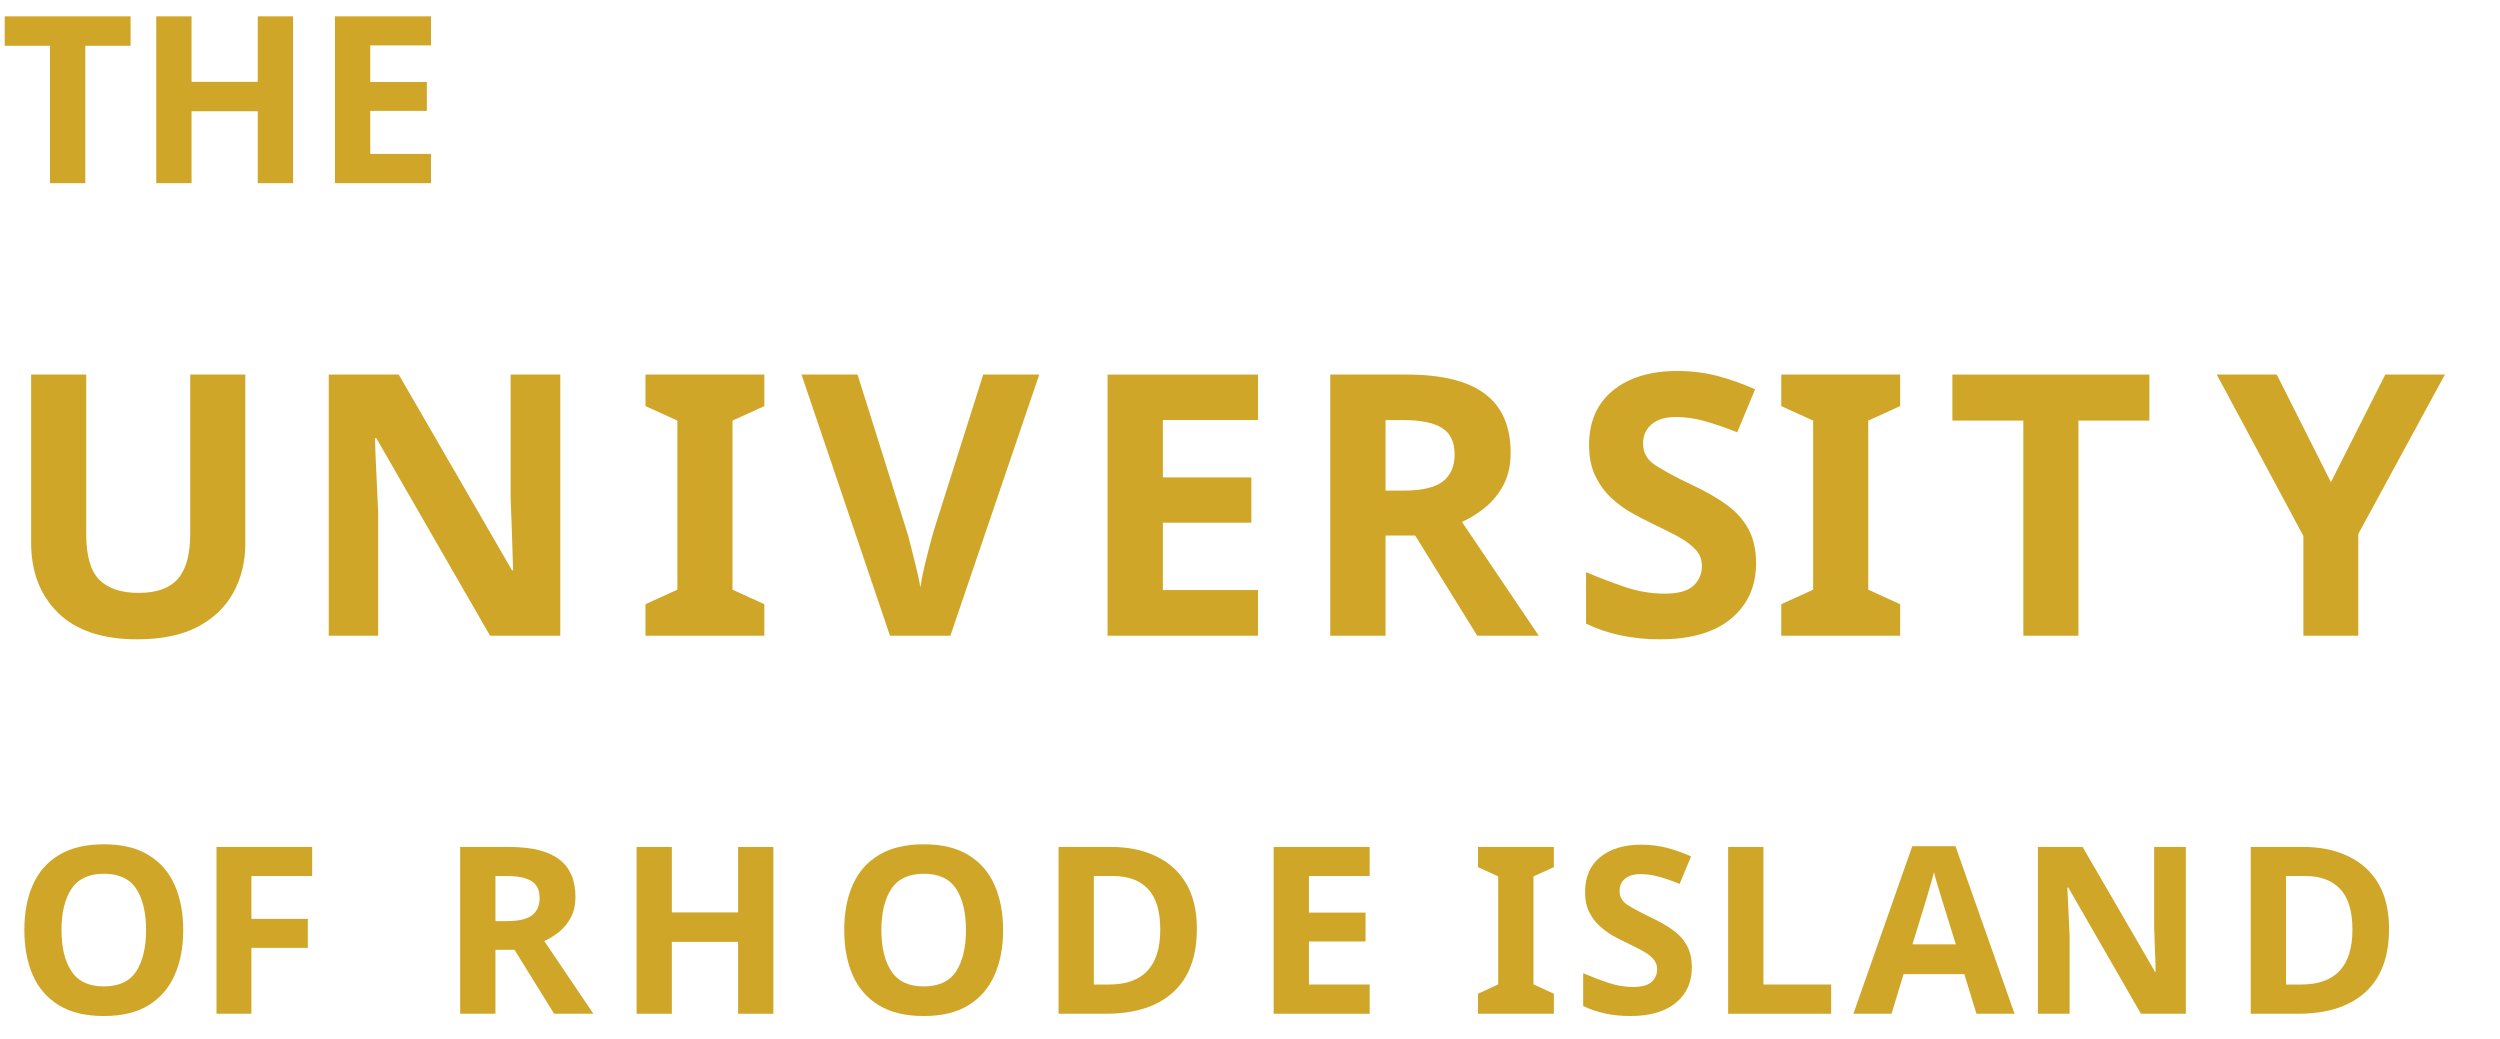
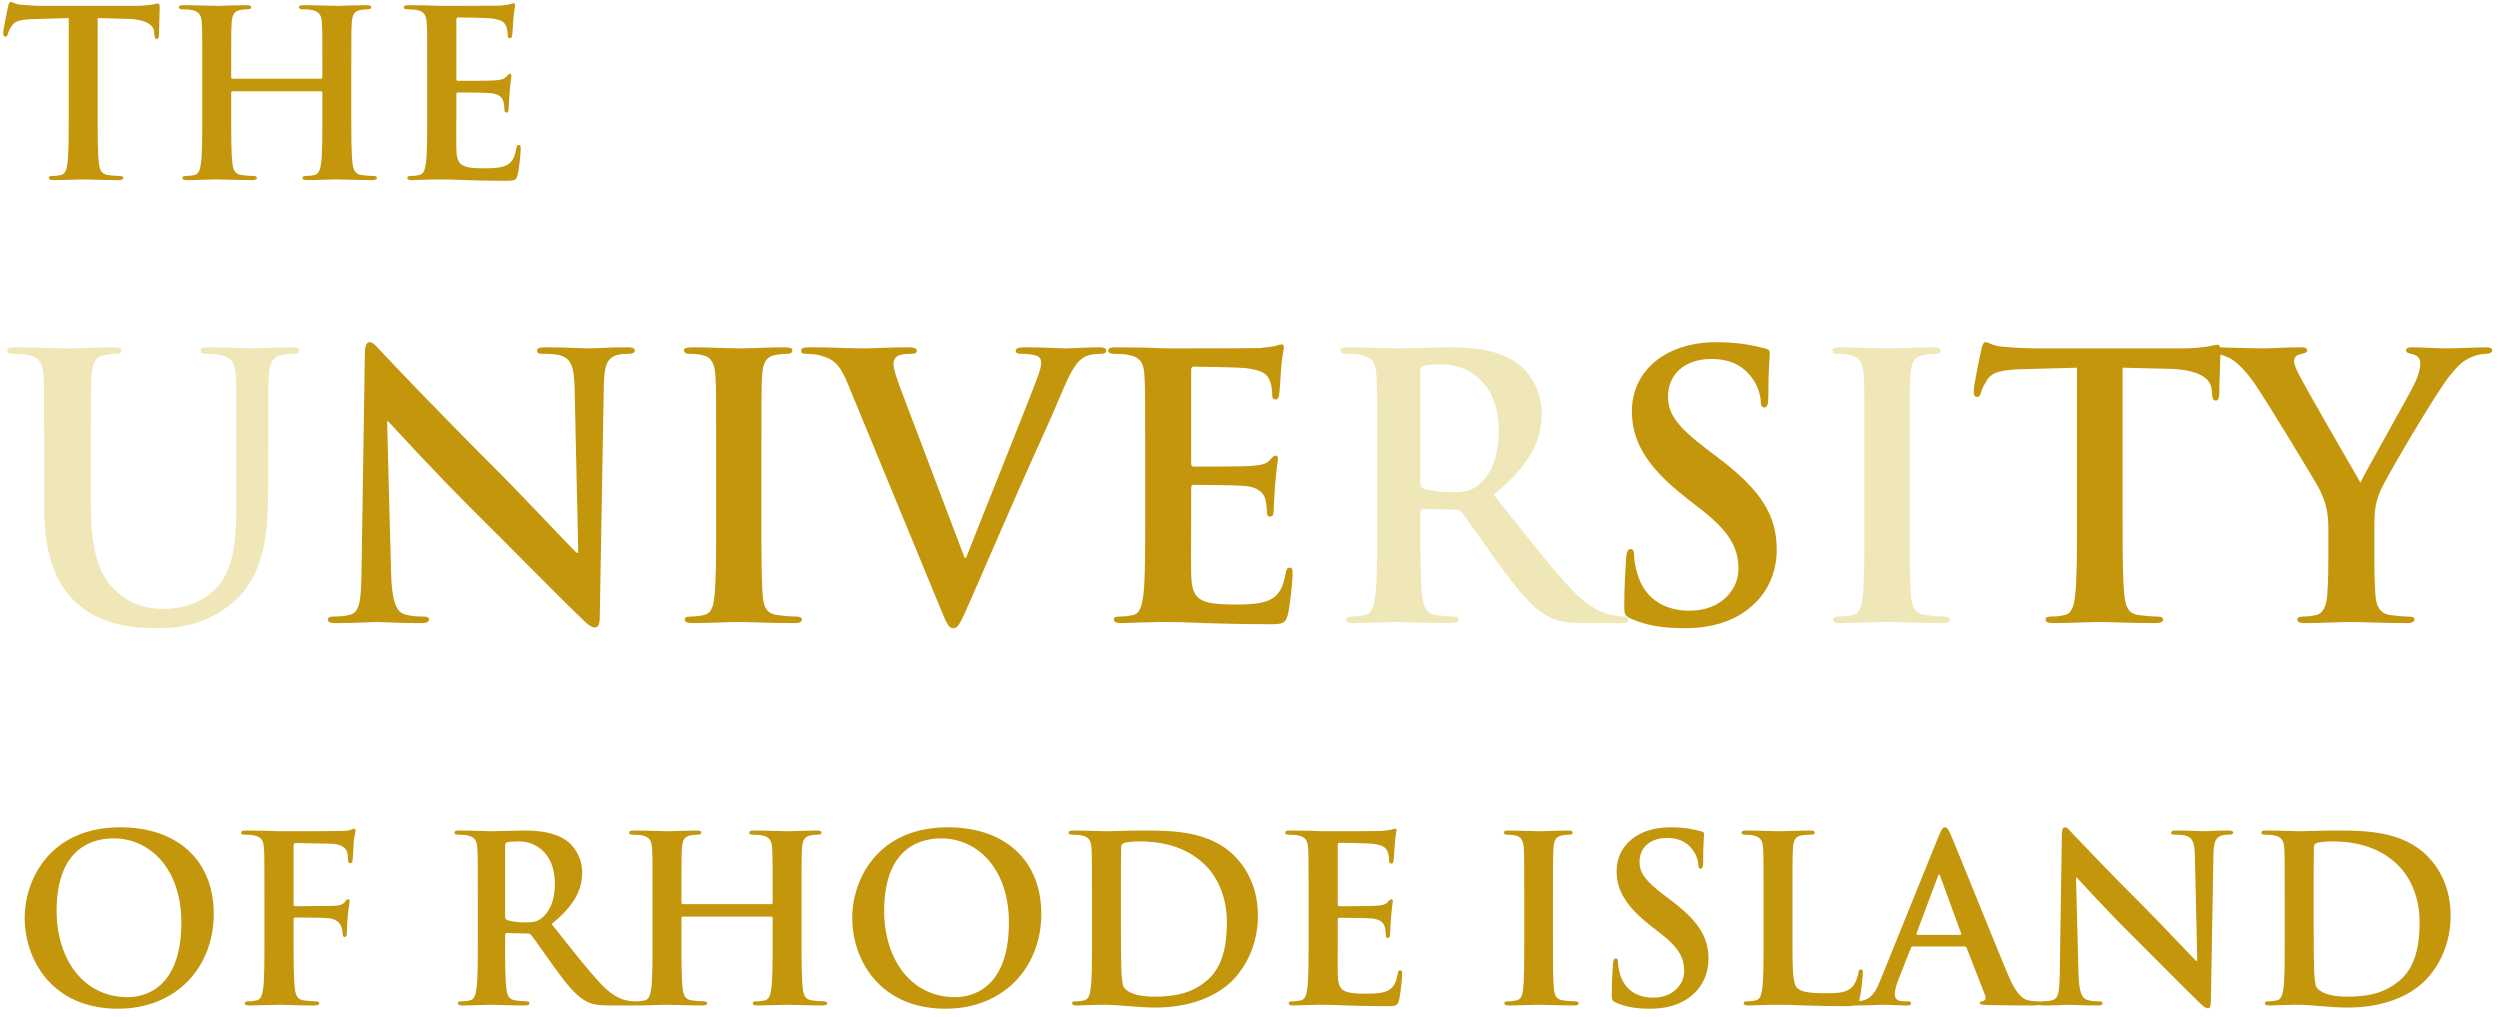
- <svg xmlns="http://www.w3.org/2000/svg" width="207px" height="86px" viewBox="0 0 207 86" version="1.1">
-   <defs />
-   <g id="Page-1" stroke="none" stroke-width="1" fill="none" fill-rule="evenodd" font-family="TrajanPro-Bold, Trajan Pro" font-weight="bold">
-     <g id="Logo" transform="translate(0, 0.165697)" fill="#D0A628">
-       <text id="UNIVERSITY" font-size="30.282" letter-spacing="-1.3">
-         <tspan x="0" y="52.475">U</tspan>
-         <tspan x="24.5" y="52.475" letter-spacing="-0.7">N</tspan>
-         <tspan x="52.476" y="52.475" letter-spacing="0.2">I</tspan>
-         <tspan x="66.364" y="52.475" letter-spacing="0.7">V</tspan>
-         <tspan x="88.987" y="52.475" letter-spacing="-0.7">E</tspan>
-         <tspan x="107.425" y="52.475" letter-spacing="0.1">R</tspan>
-         <tspan x="129.934" y="52.475" letter-spacing="-0.1">SI</tspan>
-         <tspan x="161.045" y="52.475" letter-spacing="1">T</tspan>
-         <tspan x="183.545" y="52.475">Y</tspan>
-       </text>
-       <text id="OF-RHODE-ISLAND" font-size="19.347" letter-spacing="-0.1">
-         <tspan x="0.889" y="83.775">OF</tspan>
-         <tspan x="30.463" y="83.775" letter-spacing="0.1"> </tspan>
-         <tspan x="36.367" y="83.775">R</tspan>
-         <tspan x="50.974" y="83.775" letter-spacing="-1">H</tspan>
-         <tspan x="68.779" y="83.775" letter-spacing="-0.8">O</tspan>
-         <tspan x="85.913" y="83.775" letter-spacing="-0.3">D</tspan>
-         <tspan x="103.721" y="83.775">E</tspan>
-         <tspan x="115.848" y="83.775" letter-spacing="0.1"> </tspan>
-         <tspan x="121.752" y="83.775" letter-spacing="-0.3">I</tspan>
-         <tspan x="130.197" y="83.775">S</tspan>
-         <tspan x="141.356" y="83.775" letter-spacing="0.4">L</tspan>
-         <tspan x="153.461" y="83.775">A</tspan>
-         <tspan x="167.004" y="83.775" letter-spacing="-0.7">N</tspan>
-         <tspan x="184.625" y="83.775">D</tspan>
-       </text>
-       <text id="THE" font-size="19.347">
-         <tspan x="0" y="15">THE</tspan>
-       </text>
-     </g>
+ <svg xmlns="http://www.w3.org/2000/svg" width="209px" height="85px" viewBox="0 0 209 85" version="1.1">
+   <g>
+     <path id="UNIVERSITY" fill="#C4960C" d="M32.361,35.225 L32.452,35.225 C33.001,35.804 36.386,39.526 39.711,42.819 C42.883,45.961 46.787,49.956 48.709,51.786 C49.044,52.122 49.41,52.458 49.745,52.458 C50.02,52.458 50.142,52.183 50.142,51.512 L50.477,32.267 C50.508,30.558 50.752,29.918 51.606,29.674 C51.972,29.582 52.216,29.582 52.521,29.582 C52.887,29.582 53.07,29.491 53.07,29.308 C53.07,29.064 52.765,29.034 52.368,29.034 C50.874,29.034 49.715,29.125 49.38,29.125 C48.739,29.125 47.275,29.034 45.689,29.034 C45.231,29.034 44.896,29.064 44.896,29.308 C44.896,29.491 45.018,29.582 45.384,29.582 C45.811,29.582 46.543,29.582 47.001,29.765 C47.733,30.07 48.007,30.65 48.038,32.511 L48.343,46.205 L48.19,46.205 C47.672,45.717 43.554,41.325 41.48,39.251 C37.027,34.828 32.391,29.948 32.025,29.552 C31.506,29.003 31.232,28.607 30.896,28.607 C30.591,28.607 30.5,29.034 30.5,29.643 L30.226,47.608 C30.195,50.261 30.073,51.146 29.28,51.39 C28.853,51.512 28.304,51.542 27.907,51.542 C27.602,51.542 27.419,51.603 27.419,51.786 C27.419,52.061 27.694,52.092 28.09,52.092 C29.677,52.092 31.11,52 31.384,52 C31.964,52 33.184,52.092 35.166,52.092 C35.593,52.092 35.868,52.031 35.868,51.786 C35.868,51.603 35.685,51.542 35.349,51.542 C34.861,51.542 34.282,51.512 33.764,51.329 C33.154,51.115 32.757,50.322 32.696,47.944 L32.361,35.225 L32.361,35.225 Z M59.871,43.246 C59.871,46.205 59.871,48.614 59.719,49.895 C59.627,50.78 59.444,51.298 58.834,51.42 C58.56,51.481 58.194,51.542 57.736,51.542 C57.37,51.542 57.248,51.634 57.248,51.786 C57.248,52 57.462,52.092 57.858,52.092 C59.078,52.092 61,52 61.702,52 C62.525,52 64.447,52.092 66.46,52.092 C66.795,52.092 67.039,52 67.039,51.786 C67.039,51.634 66.886,51.542 66.551,51.542 C66.094,51.542 65.422,51.481 64.996,51.42 C64.081,51.298 63.867,50.749 63.776,49.926 C63.654,48.614 63.654,46.205 63.654,43.246 L63.654,37.879 C63.654,33.242 63.654,32.389 63.715,31.413 C63.776,30.345 64.019,29.826 64.843,29.674 C65.209,29.613 65.453,29.582 65.758,29.582 C66.063,29.582 66.246,29.521 66.246,29.277 C66.246,29.095 66.002,29.034 65.606,29.034 C64.447,29.034 62.647,29.125 61.885,29.125 C61,29.125 59.078,29.034 57.919,29.034 C57.431,29.034 57.188,29.095 57.188,29.277 C57.188,29.521 57.37,29.582 57.675,29.582 C58.041,29.582 58.438,29.613 58.773,29.704 C59.444,29.857 59.749,30.375 59.81,31.413 C59.871,32.389 59.871,33.242 59.871,37.879 L59.871,43.246 L59.871,43.246 Z M78.537,50.658 C79.117,52.092 79.3,52.519 79.697,52.519 C80.124,52.519 80.306,52.031 81.1,50.261 C81.77,48.736 83.204,45.412 85.156,40.959 C86.803,37.208 87.626,35.56 88.816,32.694 C89.639,30.741 90.097,30.223 90.493,29.948 C91.043,29.582 91.683,29.582 91.988,29.582 C92.293,29.582 92.476,29.521 92.476,29.308 C92.476,29.095 92.232,29.034 91.835,29.034 C90.921,29.034 89.487,29.125 88.969,29.125 C88.572,29.125 87.291,29.034 85.766,29.034 C85.186,29.034 84.912,29.095 84.912,29.338 C84.912,29.552 85.156,29.582 85.43,29.582 C85.827,29.582 86.284,29.613 86.65,29.735 C86.925,29.826 87.047,30.07 87.047,30.314 C87.047,30.589 86.925,31.047 86.772,31.443 C86.04,33.456 82.076,43.277 80.764,46.632 L80.642,46.632 L75.396,32.785 C74.969,31.687 74.695,30.833 74.695,30.436 C74.695,30.162 74.786,29.948 74.999,29.796 C75.243,29.613 75.701,29.582 76.189,29.582 C76.463,29.582 76.647,29.521 76.647,29.308 C76.647,29.095 76.311,29.034 75.945,29.034 C74.42,29.034 72.956,29.125 72.194,29.125 C71.126,29.125 69.388,29.034 67.771,29.034 C67.314,29.034 66.978,29.064 66.978,29.308 C66.978,29.491 67.07,29.582 67.344,29.582 C67.588,29.582 68.076,29.582 68.534,29.704 C69.632,30.009 70.15,30.345 70.852,32.023 L78.537,50.658 L78.537,50.658 Z M95.74,43.246 C95.74,46.053 95.74,48.462 95.587,49.743 C95.465,50.627 95.312,51.298 94.703,51.42 C94.428,51.481 94.062,51.542 93.605,51.542 C93.239,51.542 93.117,51.634 93.117,51.786 C93.117,52 93.33,52.092 93.727,52.092 C94.337,52.092 95.129,52.031 95.831,52.031 C96.563,52 97.234,52 97.57,52 C98.484,52 99.43,52.031 100.742,52.092 C102.053,52.122 103.731,52.183 106.018,52.183 C107.177,52.183 107.451,52.183 107.665,51.39 C107.817,50.78 108.061,48.706 108.061,48.005 C108.061,47.7 108.061,47.456 107.817,47.456 C107.604,47.456 107.543,47.578 107.482,47.913 C107.269,49.163 106.903,49.804 106.109,50.17 C105.317,50.536 104.035,50.536 103.243,50.536 C100.132,50.536 99.644,50.078 99.582,47.974 C99.552,47.09 99.582,44.283 99.582,43.246 L99.582,40.837 C99.582,40.654 99.613,40.532 99.766,40.532 C100.498,40.532 103.517,40.562 104.097,40.623 C105.225,40.745 105.652,41.203 105.805,41.813 C105.896,42.209 105.896,42.606 105.927,42.911 C105.927,43.063 105.987,43.185 106.201,43.185 C106.475,43.185 106.475,42.85 106.475,42.606 C106.475,42.392 106.567,41.172 106.597,40.562 C106.719,39.007 106.841,38.519 106.841,38.336 C106.841,38.153 106.75,38.092 106.628,38.092 C106.475,38.092 106.353,38.245 106.14,38.489 C105.865,38.794 105.408,38.885 104.676,38.946 C103.975,39.007 100.467,39.007 99.796,39.007 C99.613,39.007 99.582,38.885 99.582,38.672 L99.582,30.955 C99.582,30.741 99.644,30.65 99.796,30.65 C100.406,30.65 103.609,30.711 104.127,30.772 C105.652,30.955 105.957,31.321 106.171,31.87 C106.323,32.236 106.353,32.755 106.353,32.968 C106.353,33.242 106.415,33.395 106.628,33.395 C106.841,33.395 106.903,33.212 106.933,33.059 C106.994,32.694 107.055,31.352 107.085,31.047 C107.177,29.643 107.329,29.277 107.329,29.064 C107.329,28.912 107.299,28.79 107.147,28.79 C106.994,28.79 106.811,28.881 106.659,28.912 C106.415,28.973 105.927,29.034 105.347,29.095 C104.767,29.125 98.698,29.125 97.722,29.125 C97.295,29.125 96.594,29.095 95.8,29.064 C95.038,29.064 94.153,29.034 93.33,29.034 C92.873,29.034 92.659,29.095 92.659,29.308 C92.659,29.521 92.842,29.582 93.177,29.582 C93.605,29.582 94.123,29.613 94.367,29.674 C95.374,29.887 95.618,30.375 95.678,31.413 C95.74,32.389 95.74,33.242 95.74,37.879 L95.74,43.246 L95.74,43.246 Z M140.819,52.519 C142.435,52.519 144.143,52.244 145.668,51.268 C147.864,49.834 148.535,47.73 148.535,45.961 C148.535,43.063 147.224,40.959 143.533,38.184 L142.679,37.543 C140.148,35.621 139.446,34.554 139.446,33.151 C139.446,31.321 140.819,30.009 143.076,30.009 C145.058,30.009 145.942,30.924 146.4,31.504 C147.041,32.297 147.193,33.242 147.193,33.517 C147.193,33.883 147.285,34.066 147.498,34.066 C147.742,34.066 147.833,33.822 147.833,33.151 C147.833,30.772 147.956,29.887 147.956,29.491 C147.956,29.277 147.803,29.186 147.529,29.125 C146.736,28.912 145.454,28.607 143.472,28.607 C139.232,28.607 136.427,31.016 136.427,34.371 C136.427,36.842 137.585,38.977 140.94,41.599 L142.344,42.697 C144.875,44.68 145.333,46.083 145.333,47.578 C145.333,49.194 143.99,51.054 141.245,51.054 C139.355,51.054 137.555,50.231 136.884,47.974 C136.732,47.456 136.609,46.815 136.609,46.419 C136.609,46.175 136.579,45.9 136.304,45.9 C136.06,45.9 135.969,46.236 135.939,46.693 C135.908,47.181 135.786,49.011 135.786,50.688 C135.786,51.359 135.877,51.512 136.365,51.725 C137.677,52.305 139.049,52.519 140.819,52.519 L140.819,52.519 L140.819,52.519 Z M173.637,43.246 C173.637,46.053 173.637,48.462 173.484,49.743 C173.393,50.627 173.209,51.298 172.6,51.42 C172.325,51.481 171.959,51.542 171.501,51.542 C171.136,51.542 171.013,51.634 171.013,51.786 C171.013,52 171.227,52.092 171.624,52.092 C172.844,52.092 174.765,52 175.466,52 C176.321,52 178.242,52.092 180.255,52.092 C180.59,52.092 180.834,52 180.834,51.786 C180.834,51.634 180.682,51.542 180.346,51.542 C179.889,51.542 179.218,51.481 178.791,51.42 C177.876,51.298 177.693,50.627 177.601,49.773 C177.449,48.462 177.449,46.053 177.449,43.246 L177.449,30.741 L181.292,30.833 C184.006,30.894 184.83,31.748 184.891,32.541 L184.922,32.877 C184.952,33.334 185.013,33.486 185.257,33.486 C185.44,33.486 185.501,33.303 185.531,32.998 C185.531,32.206 185.623,30.101 185.623,29.46 C185.623,29.003 185.593,28.82 185.379,28.82 C185.257,28.82 185.013,28.881 184.555,28.973 C184.098,29.034 183.427,29.125 182.451,29.125 L170.373,29.125 C169.367,29.125 168.208,29.064 167.323,28.973 C166.56,28.912 166.256,28.607 166.012,28.607 C165.828,28.607 165.737,28.79 165.645,29.186 C165.584,29.43 165.005,32.206 165.005,32.694 C165.005,33.029 165.066,33.181 165.28,33.181 C165.463,33.181 165.554,33.059 165.615,32.816 C165.676,32.572 165.828,32.206 166.133,31.748 C166.591,31.077 167.323,30.924 169.092,30.863 L173.637,30.741 L173.637,43.246 L173.637,43.246 Z M194.651,46.693 C194.651,47.181 194.651,48.462 194.56,49.743 C194.499,50.627 194.224,51.298 193.614,51.42 C193.339,51.481 192.974,51.542 192.547,51.542 C192.211,51.542 192.059,51.634 192.059,51.786 C192.059,52.031 192.303,52.092 192.73,52.092 C193.858,52.092 195.78,52 196.542,52 C197.365,52 199.287,52.092 201.208,52.092 C201.605,52.092 201.849,52 201.849,51.786 C201.849,51.634 201.696,51.542 201.361,51.542 C200.934,51.542 200.263,51.481 199.836,51.42 C198.921,51.298 198.647,50.627 198.585,49.743 C198.494,48.462 198.494,47.181 198.494,46.693 L198.494,44.192 C198.494,43.185 198.494,42.24 198.952,41.142 C199.5,39.831 203.77,32.663 204.777,31.443 C205.448,30.619 205.784,30.253 206.424,29.948 C206.881,29.704 207.461,29.582 207.766,29.582 C208.101,29.582 208.345,29.491 208.345,29.277 C208.345,29.095 208.132,29.034 207.797,29.034 C207.217,29.034 205.204,29.125 204.533,29.125 C203.649,29.125 202.673,29.034 201.666,29.034 C201.3,29.034 201.148,29.095 201.148,29.308 C201.148,29.491 201.422,29.552 201.696,29.613 C202.215,29.735 202.337,30.07 202.337,30.375 C202.337,30.772 202.215,31.291 201.91,31.962 C201.483,32.907 197.64,39.617 197.335,40.349 C196.847,39.495 192.577,32.145 192.15,31.23 C191.936,30.802 191.784,30.436 191.784,30.192 C191.784,29.948 191.936,29.704 192.211,29.643 C192.668,29.521 192.882,29.491 192.882,29.308 C192.882,29.125 192.73,29.034 192.424,29.034 C191.052,29.034 189.802,29.125 189.161,29.125 C188.155,29.125 185.867,29.034 185.318,29.034 C184.952,29.034 184.738,29.125 184.738,29.308 C184.738,29.521 184.952,29.582 185.196,29.582 C185.562,29.582 186.081,29.765 186.477,29.979 C187.056,30.314 187.819,31.077 188.582,32.206 C189.649,33.791 193.736,40.502 193.95,40.989 C194.346,41.874 194.651,42.545 194.651,44.192 L194.651,46.693 L194.651,46.693 Z" />
+     <path id="U-R-I" fill="#F0E7B9" d="M3.691,42.331 C3.691,46.754 4.849,49.011 6.405,50.414 C8.632,52.427 11.559,52.519 13.176,52.519 C15.159,52.519 17.355,52.183 19.52,50.322 C22.082,48.127 22.418,44.528 22.418,41.142 L22.418,37.879 C22.418,33.242 22.418,32.389 22.479,31.413 C22.54,30.345 22.784,29.826 23.607,29.674 C23.973,29.613 24.156,29.582 24.491,29.582 C24.858,29.582 25.041,29.521 25.041,29.308 C25.041,29.095 24.827,29.034 24.4,29.034 C23.21,29.034 21.289,29.125 20.923,29.125 C20.892,29.125 18.971,29.034 17.416,29.034 C16.988,29.034 16.775,29.095 16.775,29.308 C16.775,29.521 16.958,29.582 17.294,29.582 C17.629,29.582 18.148,29.613 18.392,29.674 C19.398,29.887 19.642,30.375 19.703,31.413 C19.764,32.389 19.764,33.242 19.764,37.879 L19.764,41.691 C19.764,44.833 19.672,47.578 17.995,49.255 C16.775,50.475 15.128,50.902 13.786,50.902 C12.749,50.902 11.346,50.78 9.973,49.651 C8.479,48.431 7.595,46.571 7.595,42.148 L7.595,37.879 C7.595,33.242 7.595,32.389 7.655,31.413 C7.716,30.345 7.96,29.826 8.784,29.674 C9.15,29.613 9.333,29.582 9.668,29.582 C9.973,29.582 10.156,29.521 10.156,29.308 C10.156,29.095 9.943,29.034 9.486,29.034 C8.387,29.034 6.466,29.125 5.734,29.125 C4.819,29.125 2.897,29.034 1.281,29.034 C0.824,29.034 0.61,29.095 0.61,29.308 C0.61,29.521 0.793,29.582 1.129,29.582 C1.556,29.582 2.074,29.613 2.318,29.674 C3.325,29.887 3.568,30.375 3.63,31.413 C3.691,32.389 3.691,33.242 3.691,37.879 L3.691,42.331 L3.691,42.331 Z M115.138,43.246 C115.138,46.053 115.138,48.462 114.986,49.743 C114.864,50.627 114.711,51.298 114.101,51.42 C113.826,51.481 113.46,51.542 113.003,51.542 C112.637,51.542 112.515,51.634 112.515,51.786 C112.515,52 112.728,52.092 113.125,52.092 C114.345,52.092 116.266,52 116.846,52 C117.303,52 119.561,52.092 121.329,52.092 C121.726,52.092 121.939,52 121.939,51.786 C121.939,51.634 121.817,51.542 121.573,51.542 C121.207,51.542 120.537,51.481 120.079,51.42 C119.164,51.298 118.981,50.627 118.889,49.743 C118.737,48.462 118.737,46.053 118.737,43.216 L118.737,42.789 C118.737,42.606 118.829,42.545 118.981,42.545 L121.635,42.606 C121.848,42.606 122.031,42.636 122.183,42.819 C122.58,43.277 123.983,45.351 125.203,47.029 C126.911,49.377 128.07,50.81 129.381,51.512 C130.174,51.939 130.937,52.092 132.645,52.092 L135.542,52.092 C135.909,52.092 136.122,52.031 136.122,51.786 C136.122,51.634 136,51.542 135.756,51.542 C135.512,51.542 135.238,51.512 134.902,51.451 C134.445,51.359 133.194,51.146 131.486,49.377 C129.686,47.486 127.582,44.772 124.868,41.355 C127.948,38.855 128.893,36.781 128.893,34.523 C128.893,32.48 127.674,30.924 126.82,30.345 C125.172,29.216 123.129,29.034 121.207,29.034 C120.262,29.034 117.944,29.125 116.907,29.125 C116.266,29.125 114.345,29.034 112.728,29.034 C112.271,29.034 112.058,29.095 112.058,29.308 C112.058,29.521 112.24,29.582 112.576,29.582 C113.003,29.582 113.522,29.613 113.766,29.674 C114.772,29.887 115.016,30.375 115.077,31.413 C115.138,32.389 115.138,33.242 115.138,37.879 L115.138,43.246 L115.138,43.246 Z M118.737,31.016 C118.737,30.772 118.798,30.65 119.011,30.589 C119.317,30.497 119.865,30.467 120.628,30.467 C122.427,30.467 125.294,31.718 125.294,36.048 C125.294,38.55 124.41,39.953 123.495,40.623 C122.946,41.02 122.549,41.142 121.329,41.142 C120.567,41.142 119.652,41.05 119.011,40.837 C118.798,40.745 118.737,40.623 118.737,40.288 L118.737,31.016 L118.737,31.016 Z M155.865,43.246 C155.865,46.205 155.865,48.614 155.713,49.895 C155.621,50.78 155.439,51.298 154.828,51.42 C154.554,51.481 154.188,51.542 153.731,51.542 C153.364,51.542 153.243,51.634 153.243,51.786 C153.243,52 153.456,52.092 153.852,52.092 C155.072,52.092 156.994,52 157.696,52 C158.519,52 160.44,52.092 162.453,52.092 C162.789,52.092 163.033,52 163.033,51.786 C163.033,51.634 162.881,51.542 162.545,51.542 C162.088,51.542 161.417,51.481 160.989,51.42 C160.075,51.298 159.861,50.749 159.769,49.926 C159.648,48.614 159.648,46.205 159.648,43.246 L159.648,37.879 C159.648,33.242 159.648,32.389 159.708,31.413 C159.769,30.345 160.013,29.826 160.837,29.674 C161.203,29.613 161.447,29.582 161.752,29.582 C162.057,29.582 162.24,29.521 162.24,29.277 C162.24,29.095 161.996,29.034 161.6,29.034 C160.44,29.034 158.641,29.125 157.879,29.125 C156.994,29.125 155.072,29.034 153.913,29.034 C153.425,29.034 153.181,29.095 153.181,29.277 C153.181,29.521 153.364,29.582 153.669,29.582 C154.036,29.582 154.432,29.613 154.768,29.704 C155.439,29.857 155.744,30.375 155.804,31.413 C155.865,32.389 155.865,33.242 155.865,37.879 L155.865,43.246 L155.865,43.246 Z" />
+     <path id="OF-RHODE-ISLAND" fill="#C4960C" d="M9.861,84.329 C14.775,84.329 17.87,80.827 17.87,76.397 C17.87,71.966 14.871,69.161 10.054,69.161 C4.25,69.161 2.064,73.437 2.064,76.745 C2.064,80.169 4.308,84.329 9.861,84.329 L9.861,84.329 L9.861,84.329 Z M10.673,83.362 C6.959,83.362 4.734,80.169 4.734,76.145 C4.734,71.328 7.268,70.09 9.493,70.09 C12.666,70.09 15.162,72.779 15.162,77.113 C15.162,82.704 12.028,83.362 10.673,83.362 L10.673,83.362 L10.673,83.362 Z M24.545,76.88 C24.545,76.745 24.583,76.706 24.68,76.706 C25.009,76.706 27.06,76.706 27.543,76.764 C28.143,76.842 28.433,77.19 28.53,77.461 C28.607,77.693 28.646,77.925 28.646,78.061 C28.646,78.196 28.685,78.331 28.801,78.331 C28.994,78.331 28.994,78.138 28.994,77.964 C28.994,77.828 29.033,76.939 29.072,76.552 C29.13,75.952 29.227,75.468 29.227,75.352 C29.227,75.236 29.188,75.178 29.11,75.178 C28.994,75.178 28.956,75.255 28.859,75.371 C28.666,75.623 28.395,75.7 28.027,75.72 C27.756,75.739 27.485,75.739 27.156,75.739 L24.68,75.758 C24.564,75.758 24.545,75.7 24.545,75.584 L24.545,70.748 C24.545,70.535 24.603,70.477 24.719,70.477 L27.698,70.535 C28.433,70.554 28.84,70.844 28.975,71.115 C29.091,71.386 29.091,71.696 29.091,71.85 C29.11,72.063 29.149,72.16 29.285,72.16 C29.42,72.16 29.459,72.044 29.478,71.889 C29.517,71.657 29.555,70.515 29.575,70.322 C29.633,69.819 29.73,69.587 29.73,69.451 C29.73,69.355 29.672,69.277 29.594,69.277 C29.497,69.277 29.401,69.355 29.285,69.393 C29.091,69.451 28.859,69.451 28.491,69.471 C28.046,69.49 24.119,69.49 23.384,69.49 C23.113,69.49 22.668,69.471 22.165,69.451 C21.662,69.451 21.101,69.432 20.598,69.432 C20.308,69.432 20.153,69.471 20.153,69.626 C20.153,69.742 20.288,69.78 20.482,69.78 C20.753,69.78 21.082,69.8 21.236,69.838 C21.875,69.974 22.03,70.283 22.068,70.941 C22.107,71.56 22.107,72.102 22.107,75.043 L22.107,78.448 C22.107,80.305 22.107,81.756 22.01,82.568 C21.933,83.129 21.836,83.555 21.449,83.632 C21.275,83.671 21.043,83.71 20.753,83.71 C20.54,83.71 20.463,83.768 20.463,83.865 C20.463,84.019 20.598,84.058 20.869,84.058 C21.604,84.058 22.823,84 23.326,84 C23.829,84 25.048,84.058 26.267,84.058 C26.557,84.058 26.692,84 26.692,83.865 C26.692,83.768 26.615,83.71 26.363,83.71 C26.092,83.71 25.667,83.671 25.396,83.632 C24.816,83.555 24.699,83.129 24.641,82.568 C24.545,81.756 24.545,80.305 24.545,78.448 L24.545,76.88 L24.545,76.88 Z M39.945,78.448 C39.945,80.227 39.945,81.756 39.848,82.568 C39.77,83.129 39.674,83.555 39.287,83.632 C39.113,83.671 38.88,83.71 38.59,83.71 C38.358,83.71 38.281,83.768 38.281,83.865 C38.281,84 38.416,84.058 38.668,84.058 C39.442,84.058 40.66,84 41.028,84 C41.318,84 42.75,84.058 43.872,84.058 C44.123,84.058 44.259,84 44.259,83.865 C44.259,83.768 44.181,83.71 44.027,83.71 C43.794,83.71 43.369,83.671 43.079,83.632 C42.498,83.555 42.382,83.129 42.324,82.568 C42.227,81.756 42.227,80.227 42.227,78.428 L42.227,78.157 C42.227,78.041 42.285,78.003 42.382,78.003 L44.065,78.041 C44.201,78.041 44.317,78.061 44.414,78.177 C44.665,78.467 45.555,79.782 46.329,80.847 C47.412,82.336 48.147,83.245 48.979,83.69 C49.482,83.961 49.966,84.058 51.049,84.058 L52.887,84.058 C53.12,84.058 53.255,84.019 53.255,83.865 C53.255,83.768 53.178,83.71 53.023,83.71 C52.868,83.71 52.694,83.69 52.481,83.652 C52.191,83.594 51.398,83.458 50.314,82.336 C49.173,81.137 47.838,79.415 46.116,77.248 C48.07,75.662 48.67,74.346 48.67,72.914 C48.67,71.618 47.896,70.632 47.354,70.264 C46.31,69.548 45.013,69.432 43.794,69.432 C43.195,69.432 41.724,69.49 41.067,69.49 C40.66,69.49 39.442,69.432 38.416,69.432 C38.126,69.432 37.991,69.471 37.991,69.606 C37.991,69.742 38.107,69.78 38.319,69.78 C38.59,69.78 38.919,69.8 39.074,69.838 C39.712,69.974 39.867,70.283 39.906,70.941 C39.945,71.56 39.945,72.102 39.945,75.043 L39.945,78.448 L39.945,78.448 Z M42.227,70.69 C42.227,70.535 42.266,70.457 42.402,70.419 C42.595,70.361 42.943,70.341 43.427,70.341 C44.568,70.341 46.387,71.135 46.387,73.882 C46.387,75.468 45.826,76.358 45.245,76.784 C44.897,77.035 44.646,77.113 43.872,77.113 C43.388,77.113 42.808,77.055 42.402,76.919 C42.266,76.861 42.227,76.784 42.227,76.571 L42.227,70.69 L42.227,70.69 Z M57.086,75.584 C57.028,75.584 56.969,75.546 56.969,75.449 L56.969,75.043 C56.969,72.102 56.969,71.56 57.008,70.941 C57.047,70.264 57.202,69.935 57.724,69.838 C57.956,69.8 58.13,69.78 58.285,69.78 C58.517,69.78 58.633,69.742 58.633,69.606 C58.633,69.471 58.498,69.432 58.227,69.432 C57.472,69.432 56.254,69.49 55.789,69.49 C55.267,69.49 54.048,69.432 53.003,69.432 C52.733,69.432 52.597,69.471 52.597,69.606 C52.597,69.742 52.713,69.78 52.926,69.78 C53.197,69.78 53.526,69.8 53.681,69.838 C54.319,69.974 54.474,70.283 54.512,70.941 C54.551,71.56 54.551,72.102 54.551,75.043 L54.551,78.448 C54.551,80.227 54.551,81.756 54.454,82.568 C54.377,83.129 54.28,83.555 53.893,83.632 C53.719,83.671 53.487,83.71 53.197,83.71 C52.965,83.71 52.887,83.768 52.887,83.865 C52.887,84 53.023,84.058 53.274,84.058 C54.048,84.058 55.267,84 55.712,84 C56.254,84 57.472,84.058 58.73,84.058 C58.962,84.058 59.117,84 59.117,83.865 C59.117,83.768 59.02,83.71 58.807,83.71 C58.517,83.71 58.092,83.671 57.821,83.632 C57.24,83.555 57.124,83.129 57.066,82.588 C56.969,81.756 56.969,80.227 56.969,78.448 L56.969,76.745 C56.969,76.648 57.028,76.629 57.086,76.629 L64.476,76.629 C64.534,76.629 64.592,76.668 64.592,76.745 L64.592,78.448 C64.592,80.227 64.592,81.756 64.495,82.568 C64.418,83.129 64.321,83.555 63.934,83.632 C63.76,83.671 63.528,83.71 63.238,83.71 C63.006,83.71 62.928,83.768 62.928,83.865 C62.928,84 63.064,84.058 63.334,84.058 C64.089,84.058 65.308,84 65.753,84 C66.294,84 67.513,84.058 68.771,84.058 C69.003,84.058 69.158,84 69.158,83.865 C69.158,83.768 69.061,83.71 68.848,83.71 C68.558,83.71 68.132,83.671 67.862,83.632 C67.281,83.555 67.165,83.129 67.107,82.588 C67.01,81.756 67.01,80.227 67.01,78.448 L67.01,75.043 C67.01,72.102 67.01,71.56 67.049,70.941 C67.088,70.264 67.242,69.935 67.765,69.838 C67.997,69.8 68.171,69.78 68.326,69.78 C68.558,69.78 68.674,69.742 68.674,69.606 C68.674,69.471 68.539,69.432 68.268,69.432 C67.513,69.432 66.294,69.49 65.83,69.49 C65.308,69.49 64.089,69.432 63.044,69.432 C62.773,69.432 62.638,69.471 62.638,69.606 C62.638,69.742 62.754,69.78 62.967,69.78 C63.238,69.78 63.567,69.8 63.721,69.838 C64.36,69.974 64.515,70.283 64.553,70.941 C64.592,71.56 64.592,72.102 64.592,75.043 L64.592,75.449 C64.592,75.546 64.534,75.584 64.476,75.584 L57.086,75.584 L57.086,75.584 Z M79.044,84.329 C83.958,84.329 87.053,80.827 87.053,76.397 C87.053,71.966 84.055,69.161 79.237,69.161 C73.433,69.161 71.247,73.437 71.247,76.745 C71.247,80.169 73.491,84.329 79.044,84.329 L79.044,84.329 L79.044,84.329 Z M79.856,83.362 C76.142,83.362 73.917,80.169 73.917,76.145 C73.917,71.328 76.451,70.09 78.676,70.09 C81.849,70.09 84.345,72.779 84.345,77.113 C84.345,82.704 81.211,83.362 79.856,83.362 L79.856,83.362 L79.856,83.362 Z M91.29,78.448 C91.29,80.227 91.29,81.756 91.193,82.568 C91.116,83.129 91.019,83.555 90.632,83.632 C90.458,83.671 90.226,83.71 89.936,83.71 C89.704,83.71 89.626,83.768 89.626,83.865 C89.626,84 89.762,84.058 90.013,84.058 C90.4,84.058 90.903,84.019 91.348,84.019 C91.813,84 92.238,84 92.451,84 C92.935,84 93.612,84.058 94.347,84.116 C95.082,84.174 95.875,84.232 96.572,84.232 C100.151,84.232 102.163,82.859 103.053,81.949 C104.136,80.847 105.162,78.989 105.162,76.552 C105.162,74.249 104.252,72.644 103.285,71.638 C101.176,69.432 97.945,69.432 95.527,69.432 C94.366,69.432 93.147,69.49 92.548,69.49 C92.006,69.49 90.787,69.432 89.762,69.432 C89.472,69.432 89.336,69.471 89.336,69.606 C89.336,69.742 89.452,69.78 89.665,69.78 C89.936,69.78 90.265,69.8 90.42,69.838 C91.058,69.974 91.213,70.283 91.251,70.941 C91.29,71.56 91.29,72.102 91.29,75.043 L91.29,78.448 L91.29,78.448 Z M93.708,74.733 C93.708,73.205 93.708,71.521 93.728,70.864 C93.728,70.651 93.786,70.554 93.96,70.477 C94.115,70.399 94.831,70.341 95.218,70.341 C96.727,70.341 98.932,70.574 100.712,72.276 C101.544,73.069 102.569,74.656 102.569,77.113 C102.569,79.105 102.182,80.866 100.944,81.93 C99.783,82.936 98.468,83.323 96.494,83.323 C94.966,83.323 94.212,82.917 93.96,82.549 C93.805,82.336 93.767,81.562 93.747,81.079 C93.728,80.711 93.708,79.221 93.708,77.171 L93.708,74.733 L93.708,74.733 Z M109.399,78.448 C109.399,80.227 109.399,81.756 109.302,82.568 C109.224,83.129 109.128,83.555 108.741,83.632 C108.567,83.671 108.334,83.71 108.044,83.71 C107.812,83.71 107.735,83.768 107.735,83.865 C107.735,84 107.87,84.058 108.122,84.058 C108.509,84.058 109.012,84.019 109.457,84.019 C109.921,84 110.346,84 110.559,84 C111.14,84 111.739,84.019 112.571,84.058 C113.403,84.077 114.467,84.116 115.918,84.116 C116.653,84.116 116.828,84.116 116.963,83.613 C117.06,83.226 117.215,81.911 117.215,81.466 C117.215,81.272 117.215,81.117 117.06,81.117 C116.924,81.117 116.886,81.195 116.847,81.408 C116.712,82.201 116.479,82.607 115.976,82.839 C115.473,83.071 114.661,83.071 114.158,83.071 C112.184,83.071 111.875,82.781 111.836,81.446 C111.817,80.885 111.836,79.105 111.836,78.448 L111.836,76.919 C111.836,76.803 111.856,76.726 111.952,76.726 C112.417,76.726 114.332,76.745 114.699,76.784 C115.415,76.861 115.686,77.151 115.783,77.538 C115.841,77.79 115.841,78.041 115.86,78.235 C115.86,78.331 115.899,78.409 116.034,78.409 C116.208,78.409 116.208,78.196 116.208,78.041 C116.208,77.906 116.267,77.132 116.286,76.745 C116.363,75.758 116.441,75.449 116.441,75.333 C116.441,75.217 116.383,75.178 116.305,75.178 C116.208,75.178 116.131,75.275 115.996,75.429 C115.822,75.623 115.531,75.681 115.067,75.72 C114.622,75.758 112.397,75.758 111.972,75.758 C111.856,75.758 111.836,75.681 111.836,75.546 L111.836,70.651 C111.836,70.515 111.875,70.457 111.972,70.457 C112.359,70.457 114.39,70.496 114.719,70.535 C115.686,70.651 115.88,70.883 116.015,71.231 C116.112,71.463 116.131,71.792 116.131,71.928 C116.131,72.102 116.17,72.199 116.305,72.199 C116.441,72.199 116.479,72.083 116.499,71.986 C116.537,71.754 116.576,70.902 116.595,70.709 C116.653,69.819 116.75,69.587 116.75,69.451 C116.75,69.355 116.731,69.277 116.634,69.277 C116.537,69.277 116.421,69.335 116.325,69.355 C116.17,69.393 115.86,69.432 115.493,69.471 C115.125,69.49 111.275,69.49 110.656,69.49 C110.385,69.49 109.94,69.471 109.437,69.451 C108.954,69.451 108.392,69.432 107.87,69.432 C107.58,69.432 107.445,69.471 107.445,69.606 C107.445,69.742 107.561,69.78 107.773,69.78 C108.044,69.78 108.373,69.8 108.528,69.838 C109.166,69.974 109.321,70.283 109.36,70.941 C109.399,71.56 109.399,72.102 109.399,75.043 L109.399,78.448 L109.399,78.448 Z M127.429,78.448 C127.429,80.324 127.429,81.853 127.333,82.665 C127.275,83.226 127.159,83.555 126.772,83.632 C126.598,83.671 126.365,83.71 126.075,83.71 C125.843,83.71 125.766,83.768 125.766,83.865 C125.766,84 125.901,84.058 126.153,84.058 C126.926,84.058 128.145,84 128.59,84 C129.113,84 130.331,84.058 131.608,84.058 C131.821,84.058 131.976,84 131.976,83.865 C131.976,83.768 131.879,83.71 131.666,83.71 C131.376,83.71 130.951,83.671 130.68,83.632 C130.099,83.555 129.964,83.207 129.906,82.684 C129.828,81.853 129.828,80.324 129.828,78.448 L129.828,75.043 C129.828,72.102 129.828,71.56 129.867,70.941 C129.906,70.264 130.061,69.935 130.583,69.838 C130.815,69.8 130.97,69.78 131.163,69.78 C131.357,69.78 131.473,69.742 131.473,69.587 C131.473,69.471 131.318,69.432 131.067,69.432 C130.331,69.432 129.19,69.49 128.706,69.49 C128.145,69.49 126.926,69.432 126.191,69.432 C125.882,69.432 125.727,69.471 125.727,69.587 C125.727,69.742 125.843,69.78 126.037,69.78 C126.269,69.78 126.52,69.8 126.733,69.858 C127.159,69.954 127.352,70.283 127.391,70.941 C127.429,71.56 127.429,72.102 127.429,75.043 L127.429,78.448 L127.429,78.448 Z M137.935,84.329 C138.96,84.329 140.043,84.155 141.011,83.536 C142.404,82.626 142.829,81.291 142.829,80.169 C142.829,78.331 141.997,76.997 139.656,75.236 L139.115,74.83 C137.509,73.611 137.064,72.934 137.064,72.044 C137.064,70.883 137.935,70.051 139.366,70.051 C140.624,70.051 141.185,70.632 141.475,70.999 C141.881,71.502 141.978,72.102 141.978,72.276 C141.978,72.508 142.036,72.624 142.172,72.624 C142.326,72.624 142.384,72.469 142.384,72.044 C142.384,70.535 142.462,69.974 142.462,69.722 C142.462,69.587 142.365,69.529 142.191,69.49 C141.688,69.355 140.875,69.161 139.618,69.161 C136.929,69.161 135.149,70.69 135.149,72.818 C135.149,74.385 135.884,75.739 138.012,77.403 L138.902,78.099 C140.508,79.357 140.798,80.247 140.798,81.195 C140.798,82.22 139.947,83.4 138.205,83.4 C137.006,83.4 135.865,82.878 135.439,81.446 C135.342,81.117 135.265,80.711 135.265,80.46 C135.265,80.305 135.245,80.131 135.071,80.131 C134.917,80.131 134.859,80.344 134.839,80.634 C134.82,80.943 134.742,82.104 134.742,83.168 C134.742,83.594 134.8,83.69 135.11,83.826 C135.942,84.193 136.813,84.329 137.935,84.329 L137.935,84.329 L137.935,84.329 Z M149.852,75.043 C149.852,72.102 149.852,71.56 149.891,70.941 C149.929,70.264 150.084,69.935 150.607,69.838 C150.839,69.8 151.148,69.78 151.361,69.78 C151.593,69.78 151.709,69.742 151.709,69.606 C151.709,69.471 151.574,69.432 151.303,69.432 C150.549,69.432 149.136,69.49 148.672,69.49 C148.15,69.49 146.931,69.432 146.021,69.432 C145.731,69.432 145.596,69.471 145.596,69.606 C145.596,69.742 145.712,69.78 145.925,69.78 C146.176,69.78 146.408,69.8 146.563,69.838 C147.202,69.974 147.356,70.283 147.395,70.941 C147.434,71.56 147.434,72.102 147.434,75.043 L147.434,78.448 C147.434,80.227 147.434,81.756 147.337,82.568 C147.26,83.129 147.163,83.555 146.776,83.632 C146.602,83.671 146.37,83.71 146.08,83.71 C145.847,83.71 145.77,83.768 145.77,83.865 C145.77,84 145.905,84.058 146.157,84.058 C146.544,84.058 147.047,84.019 147.492,84.019 C147.956,84 148.382,84 148.595,84 C149.388,84 150.084,84.019 150.955,84.058 C151.825,84.077 152.831,84.116 154.224,84.116 C155.23,84.116 155.327,84.019 155.443,83.594 C155.598,83.033 155.733,81.582 155.733,81.369 C155.733,81.137 155.714,81.04 155.579,81.04 C155.424,81.04 155.385,81.156 155.366,81.33 C155.327,81.698 155.095,82.239 154.863,82.491 C154.379,83.013 153.625,83.033 152.599,83.033 C151.09,83.033 150.587,82.897 150.258,82.607 C149.852,82.259 149.852,80.924 149.852,78.448 L149.852,75.043 L149.852,75.043 Z M164.227,79.125 C164.323,79.125 164.381,79.163 164.42,79.26 L165.968,83.245 C166.064,83.478 165.929,83.652 165.794,83.69 C165.6,83.71 165.523,83.748 165.523,83.865 C165.523,84 165.755,84 166.103,84.019 C167.651,84.058 169.063,84.058 169.76,84.058 C170.475,84.058 170.65,84.019 170.65,83.865 C170.65,83.729 170.553,83.71 170.398,83.71 C170.166,83.71 169.876,83.69 169.586,83.632 C169.179,83.536 168.618,83.265 167.883,81.524 C166.645,78.583 163.549,70.844 163.085,69.78 C162.892,69.335 162.776,69.161 162.601,69.161 C162.408,69.161 162.292,69.374 162.06,69.935 L157.204,81.93 C156.817,82.897 156.449,83.555 155.559,83.671 C155.405,83.69 155.134,83.71 154.96,83.71 C154.805,83.71 154.727,83.748 154.727,83.865 C154.727,84.019 154.843,84.058 155.095,84.058 C156.101,84.058 157.165,84 157.378,84 C157.978,84 158.81,84.058 159.429,84.058 C159.641,84.058 159.757,84.019 159.757,83.865 C159.757,83.748 159.699,83.71 159.467,83.71 L159.177,83.71 C158.577,83.71 158.403,83.458 158.403,83.11 C158.403,82.878 158.5,82.414 158.693,81.93 L159.738,79.279 C159.777,79.163 159.816,79.125 159.912,79.125 L164.227,79.125 L164.227,79.125 Z M160.299,78.157 C160.222,78.157 160.202,78.099 160.222,78.022 L162.002,73.282 C162.021,73.205 162.06,73.108 162.118,73.108 C162.176,73.108 162.195,73.205 162.215,73.282 L163.956,78.041 C163.975,78.099 163.956,78.157 163.859,78.157 L160.299,78.157 L160.299,78.157 Z M173.552,73.359 L173.61,73.359 C173.958,73.727 176.105,76.087 178.214,78.177 C180.226,80.169 182.702,82.704 183.921,83.865 C184.134,84.077 184.366,84.29 184.579,84.29 C184.753,84.29 184.831,84.116 184.831,83.69 L185.043,71.483 C185.063,70.399 185.218,69.993 185.759,69.838 C185.991,69.78 186.146,69.78 186.34,69.78 C186.572,69.78 186.688,69.722 186.688,69.606 C186.688,69.451 186.494,69.432 186.243,69.432 C185.295,69.432 184.56,69.49 184.347,69.49 C183.941,69.49 183.012,69.432 182.006,69.432 C181.716,69.432 181.503,69.451 181.503,69.606 C181.503,69.722 181.58,69.78 181.813,69.78 C182.083,69.78 182.548,69.78 182.838,69.896 C183.302,70.09 183.476,70.457 183.496,71.638 L183.689,80.324 L183.592,80.324 C183.264,80.015 180.652,77.229 179.336,75.913 C176.512,73.108 173.571,70.012 173.339,69.761 C173.01,69.413 172.836,69.161 172.623,69.161 C172.429,69.161 172.371,69.432 172.371,69.819 L172.197,81.214 C172.178,82.897 172.101,83.458 171.598,83.613 C171.327,83.69 170.978,83.71 170.727,83.71 C170.534,83.71 170.417,83.748 170.417,83.865 C170.417,84.039 170.592,84.058 170.843,84.058 C171.849,84.058 172.758,84 172.932,84 C173.3,84 174.074,84.058 175.331,84.058 C175.602,84.058 175.776,84.019 175.776,83.865 C175.776,83.748 175.66,83.71 175.448,83.71 C175.138,83.71 174.77,83.69 174.441,83.574 C174.055,83.439 173.803,82.936 173.764,81.427 L173.552,73.359 L173.552,73.359 Z M191.002,78.448 C191.002,80.227 191.002,81.756 190.905,82.568 C190.828,83.129 190.731,83.555 190.344,83.632 C190.17,83.671 189.938,83.71 189.648,83.71 C189.416,83.71 189.338,83.768 189.338,83.865 C189.338,84 189.474,84.058 189.725,84.058 C190.112,84.058 190.615,84.019 191.06,84.019 C191.524,84 191.95,84 192.163,84 C192.647,84 193.324,84.058 194.059,84.116 C194.794,84.174 195.587,84.232 196.284,84.232 C199.863,84.232 201.875,82.859 202.765,81.949 C203.848,80.847 204.874,78.989 204.874,76.552 C204.874,74.249 203.964,72.644 202.997,71.638 C200.888,69.432 197.657,69.432 195.239,69.432 C194.078,69.432 192.859,69.49 192.26,69.49 C191.718,69.49 190.499,69.432 189.474,69.432 C189.184,69.432 189.048,69.471 189.048,69.606 C189.048,69.742 189.164,69.78 189.377,69.78 C189.648,69.78 189.977,69.8 190.132,69.838 C190.77,69.974 190.925,70.283 190.963,70.941 C191.002,71.56 191.002,72.102 191.002,75.043 L191.002,78.448 L191.002,78.448 Z M193.42,74.733 C193.42,73.205 193.42,71.521 193.44,70.864 C193.44,70.651 193.498,70.554 193.672,70.477 C193.827,70.399 194.543,70.341 194.929,70.341 C196.438,70.341 198.644,70.574 200.424,72.276 C201.256,73.069 202.281,74.656 202.281,77.113 C202.281,79.105 201.894,80.866 200.656,81.93 C199.495,82.936 198.18,83.323 196.206,83.323 C194.678,83.323 193.923,82.917 193.672,82.549 C193.517,82.336 193.478,81.562 193.459,81.079 C193.44,80.711 193.42,79.221 193.42,77.171 L193.42,74.733 L193.42,74.733 Z" />
+     <path id="THE" fill="#C4960C" d="M5.746,9.448 C5.746,11.227 5.746,12.756 5.649,13.568 C5.591,14.129 5.475,14.555 5.088,14.632 C4.914,14.671 4.682,14.71 4.392,14.71 C4.16,14.71 4.082,14.768 4.082,14.865 C4.082,15 4.218,15.058 4.469,15.058 C5.243,15.058 6.462,15 6.907,15 C7.448,15 8.667,15.058 9.944,15.058 C10.157,15.058 10.312,15 10.312,14.865 C10.312,14.768 10.215,14.71 10.002,14.71 C9.712,14.71 9.286,14.671 9.015,14.632 C8.435,14.555 8.319,14.129 8.261,13.588 C8.164,12.756 8.164,11.227 8.164,9.448 L8.164,1.515 L10.602,1.574 C12.324,1.612 12.846,2.154 12.885,2.657 L12.904,2.87 C12.923,3.16 12.962,3.257 13.117,3.257 C13.233,3.257 13.272,3.141 13.291,2.947 C13.291,2.444 13.349,1.109 13.349,0.703 C13.349,0.413 13.33,0.297 13.194,0.297 C13.117,0.297 12.962,0.335 12.672,0.393 C12.382,0.432 11.956,0.49 11.337,0.49 L3.676,0.49 C3.037,0.49 2.302,0.451 1.741,0.393 C1.258,0.355 1.064,0.161 0.909,0.161 C0.793,0.161 0.735,0.277 0.677,0.529 C0.638,0.684 0.271,2.444 0.271,2.754 C0.271,2.966 0.31,3.063 0.445,3.063 C0.561,3.063 0.619,2.986 0.658,2.831 C0.696,2.676 0.793,2.444 0.987,2.154 C1.277,1.728 1.741,1.632 2.863,1.593 L5.746,1.515 L5.746,9.448 L5.746,9.448 Z M19.443,6.584 C19.385,6.584 19.327,6.546 19.327,6.449 L19.327,6.043 C19.327,3.102 19.327,2.56 19.366,1.941 C19.405,1.264 19.559,0.935 20.082,0.838 C20.314,0.8 20.488,0.78 20.643,0.78 C20.875,0.78 20.991,0.742 20.991,0.606 C20.991,0.471 20.856,0.432 20.585,0.432 C19.83,0.432 18.611,0.49 18.147,0.49 C17.625,0.49 16.406,0.432 15.361,0.432 C15.09,0.432 14.955,0.471 14.955,0.606 C14.955,0.742 15.071,0.78 15.284,0.78 C15.555,0.78 15.883,0.8 16.038,0.838 C16.677,0.974 16.831,1.283 16.87,1.941 C16.909,2.56 16.909,3.102 16.909,6.043 L16.909,9.448 C16.909,11.227 16.909,12.756 16.812,13.568 C16.735,14.129 16.638,14.555 16.251,14.632 C16.077,14.671 15.845,14.71 15.555,14.71 C15.322,14.71 15.245,14.768 15.245,14.865 C15.245,15 15.38,15.058 15.632,15.058 C16.406,15.058 17.625,15 18.07,15 C18.611,15 19.83,15.058 21.088,15.058 C21.32,15.058 21.475,15 21.475,14.865 C21.475,14.768 21.378,14.71 21.165,14.71 C20.875,14.71 20.449,14.671 20.178,14.632 C19.598,14.555 19.482,14.129 19.424,13.588 C19.327,12.756 19.327,11.227 19.327,9.448 L19.327,7.745 C19.327,7.648 19.385,7.629 19.443,7.629 L26.834,7.629 C26.892,7.629 26.95,7.668 26.95,7.745 L26.95,9.448 C26.95,11.227 26.95,12.756 26.853,13.568 C26.776,14.129 26.679,14.555 26.292,14.632 C26.118,14.671 25.886,14.71 25.595,14.71 C25.363,14.71 25.286,14.768 25.286,14.865 C25.286,15 25.421,15.058 25.692,15.058 C26.447,15.058 27.666,15 28.11,15 C28.652,15 29.871,15.058 31.129,15.058 C31.361,15.058 31.515,15 31.515,14.865 C31.515,14.768 31.419,14.71 31.206,14.71 C30.916,14.71 30.49,14.671 30.219,14.632 C29.639,14.555 29.523,14.129 29.465,13.588 C29.368,12.756 29.368,11.227 29.368,9.448 L29.368,6.043 C29.368,3.102 29.368,2.56 29.407,1.941 C29.445,1.264 29.6,0.935 30.123,0.838 C30.355,0.8 30.529,0.78 30.684,0.78 C30.916,0.78 31.032,0.742 31.032,0.606 C31.032,0.471 30.896,0.432 30.626,0.432 C29.871,0.432 28.652,0.49 28.188,0.49 C27.666,0.49 26.447,0.432 25.402,0.432 C25.131,0.432 24.996,0.471 24.996,0.606 C24.996,0.742 25.112,0.78 25.325,0.78 C25.595,0.78 25.924,0.8 26.079,0.838 C26.718,0.974 26.872,1.283 26.911,1.941 C26.95,2.56 26.95,3.102 26.95,6.043 L26.95,6.449 C26.95,6.546 26.892,6.584 26.834,6.584 L19.443,6.584 L19.443,6.584 Z M35.714,9.448 C35.714,11.227 35.714,12.756 35.617,13.568 C35.54,14.129 35.443,14.555 35.056,14.632 C34.882,14.671 34.65,14.71 34.359,14.71 C34.127,14.71 34.05,14.768 34.05,14.865 C34.05,15 34.185,15.058 34.437,15.058 C34.824,15.058 35.327,15.019 35.772,15.019 C36.236,15 36.662,15 36.874,15 C37.455,15 38.055,15.019 38.886,15.058 C39.718,15.077 40.782,15.116 42.233,15.116 C42.969,15.116 43.143,15.116 43.278,14.613 C43.375,14.226 43.53,12.911 43.53,12.466 C43.53,12.272 43.53,12.117 43.375,12.117 C43.239,12.117 43.201,12.195 43.162,12.408 C43.027,13.201 42.794,13.607 42.291,13.839 C41.788,14.071 40.976,14.071 40.473,14.071 C38.5,14.071 38.19,13.781 38.151,12.446 C38.132,11.885 38.151,10.105 38.151,9.448 L38.151,7.919 C38.151,7.803 38.171,7.726 38.267,7.726 C38.732,7.726 40.647,7.745 41.015,7.784 C41.73,7.861 42.001,8.151 42.098,8.538 C42.156,8.79 42.156,9.041 42.175,9.235 C42.175,9.331 42.214,9.409 42.35,9.409 C42.524,9.409 42.524,9.196 42.524,9.041 C42.524,8.906 42.582,8.132 42.601,7.745 C42.678,6.758 42.756,6.449 42.756,6.333 C42.756,6.217 42.698,6.178 42.62,6.178 C42.524,6.178 42.446,6.275 42.311,6.429 C42.137,6.623 41.847,6.681 41.382,6.72 C40.937,6.758 38.712,6.758 38.287,6.758 C38.171,6.758 38.151,6.681 38.151,6.546 L38.151,1.651 C38.151,1.515 38.19,1.457 38.287,1.457 C38.674,1.457 40.705,1.496 41.034,1.535 C42.001,1.651 42.195,1.883 42.33,2.231 C42.427,2.463 42.446,2.792 42.446,2.928 C42.446,3.102 42.485,3.199 42.62,3.199 C42.756,3.199 42.794,3.083 42.814,2.986 C42.853,2.754 42.891,1.902 42.911,1.709 C42.969,0.819 43.065,0.587 43.065,0.451 C43.065,0.355 43.046,0.277 42.949,0.277 C42.853,0.277 42.736,0.335 42.64,0.355 C42.485,0.393 42.175,0.432 41.808,0.471 C41.44,0.49 37.59,0.49 36.971,0.49 C36.7,0.49 36.255,0.471 35.752,0.451 C35.269,0.451 34.708,0.432 34.185,0.432 C33.895,0.432 33.76,0.471 33.76,0.606 C33.76,0.742 33.876,0.78 34.089,0.78 C34.359,0.78 34.688,0.8 34.843,0.838 C35.482,0.974 35.636,1.283 35.675,1.941 C35.714,2.56 35.714,3.102 35.714,6.043 L35.714,9.448 L35.714,9.448 Z" />
  </g>
</svg>
